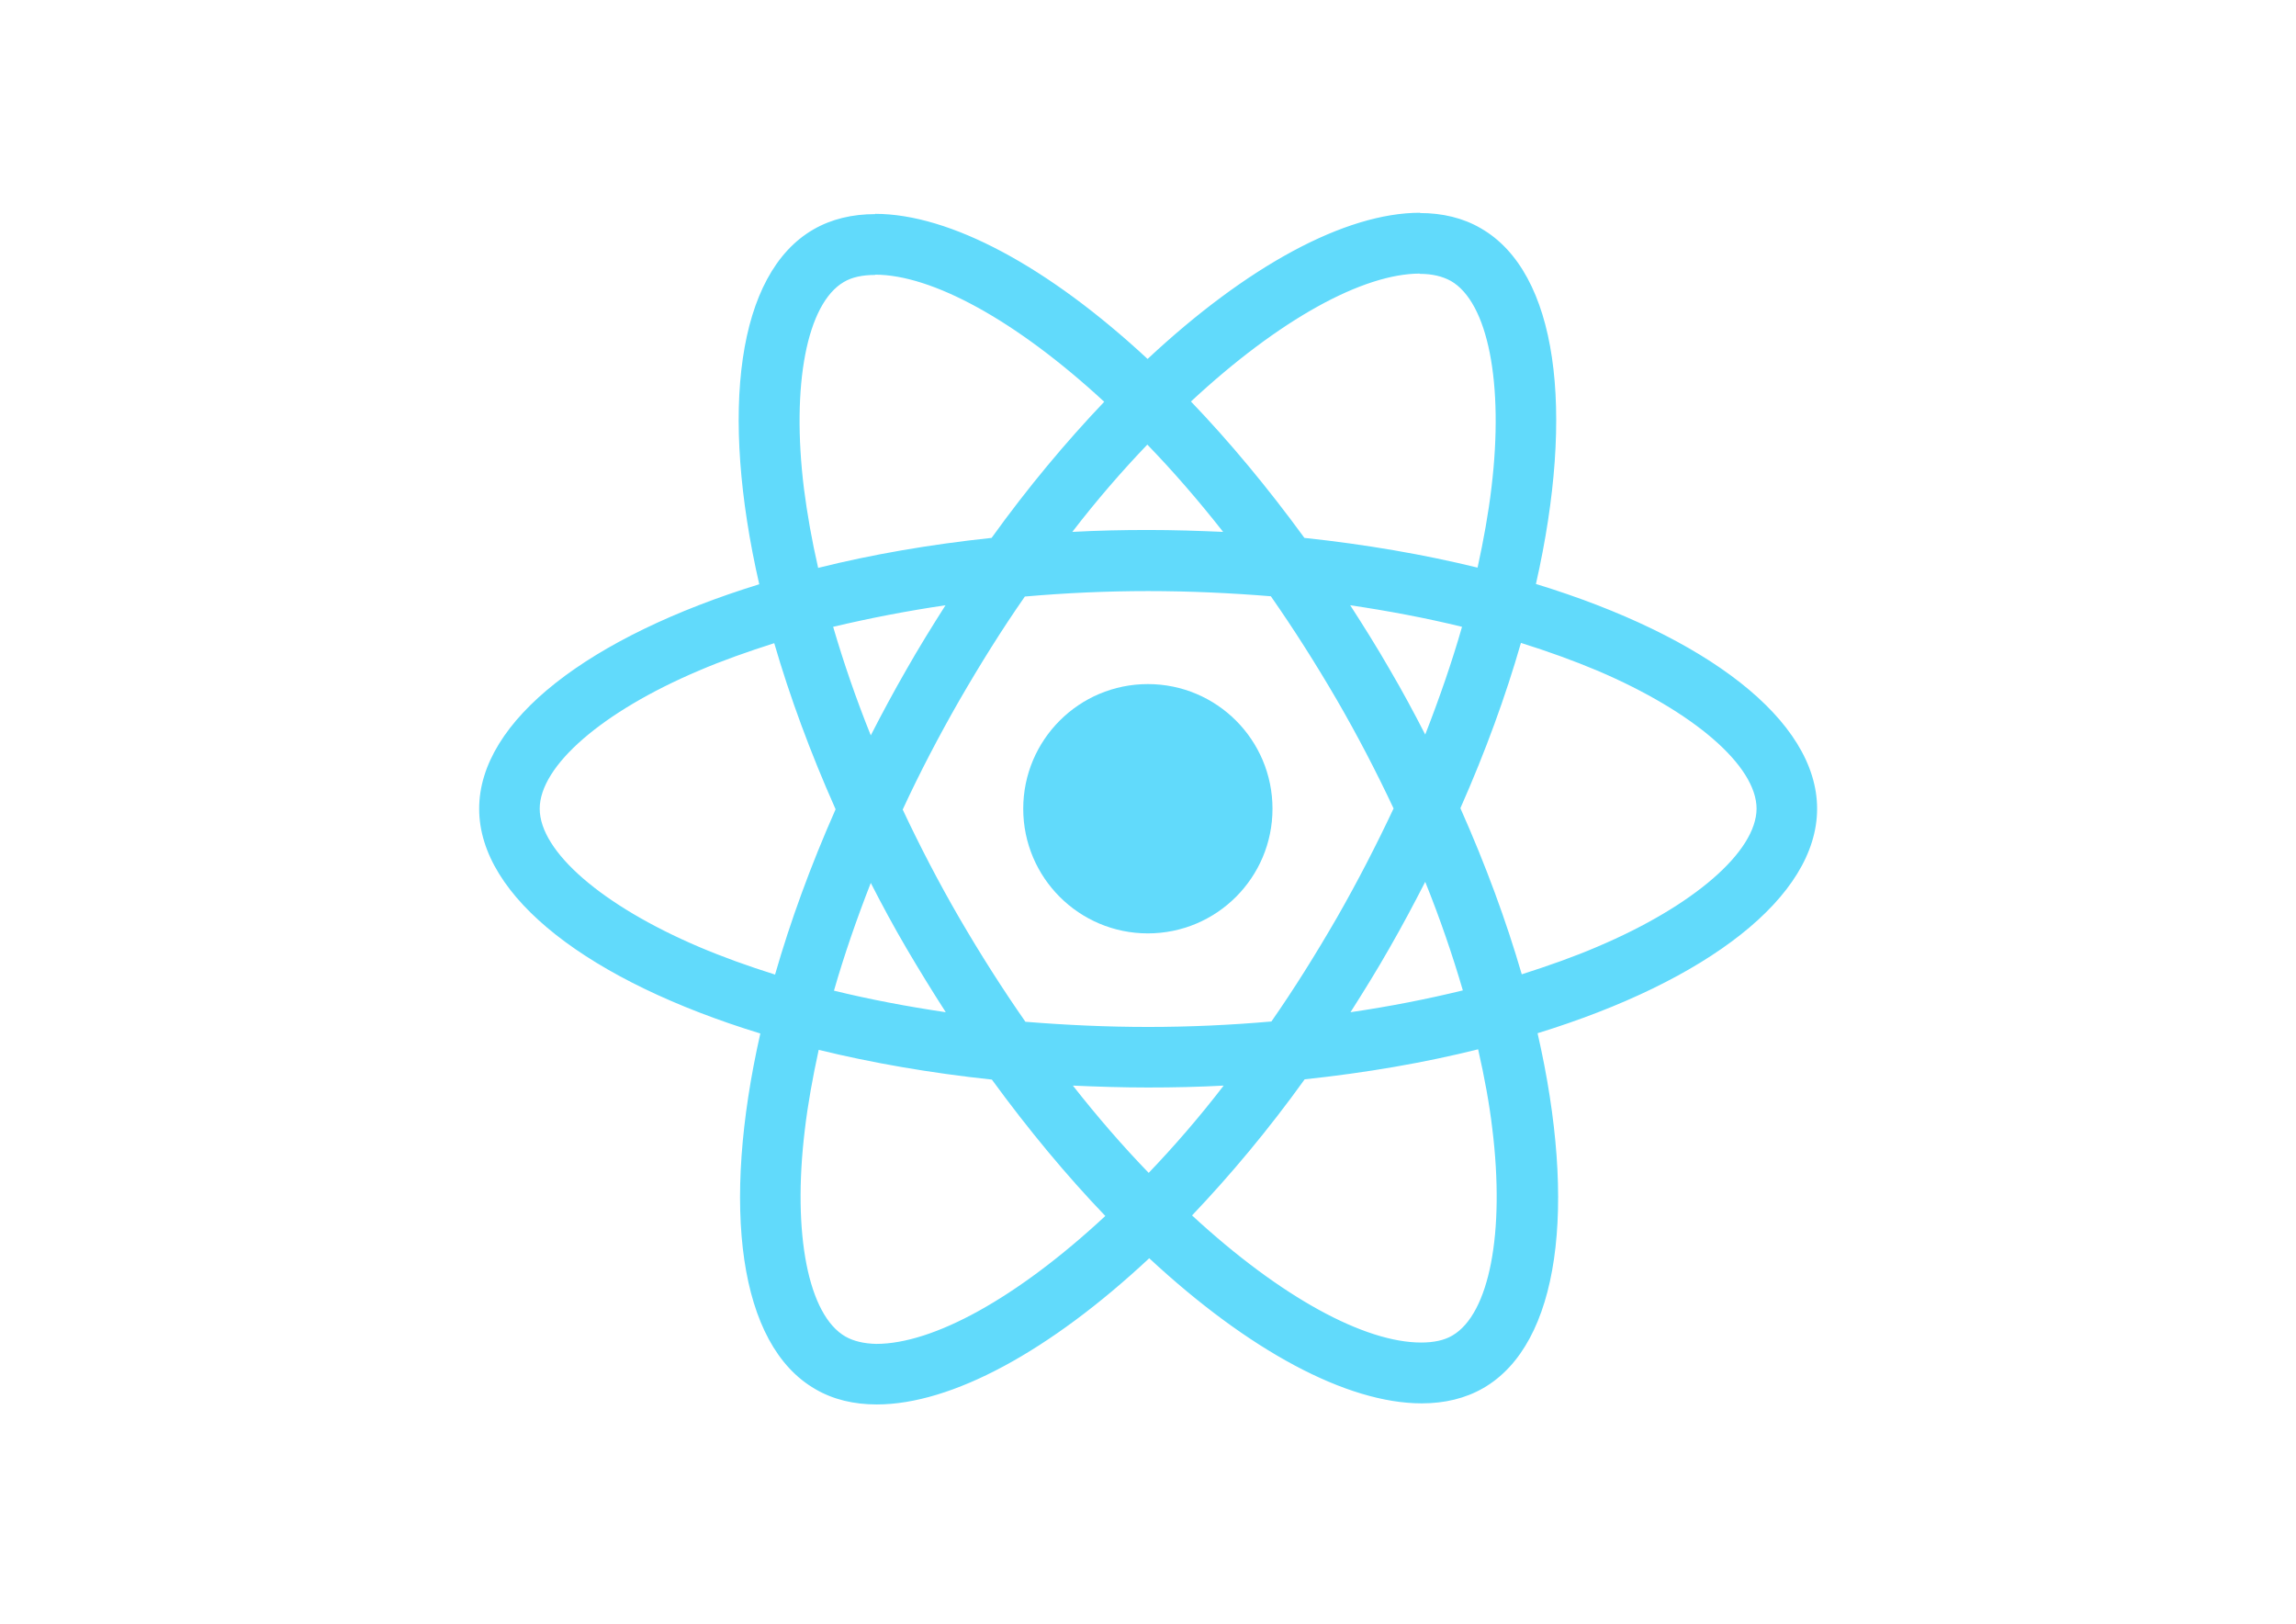
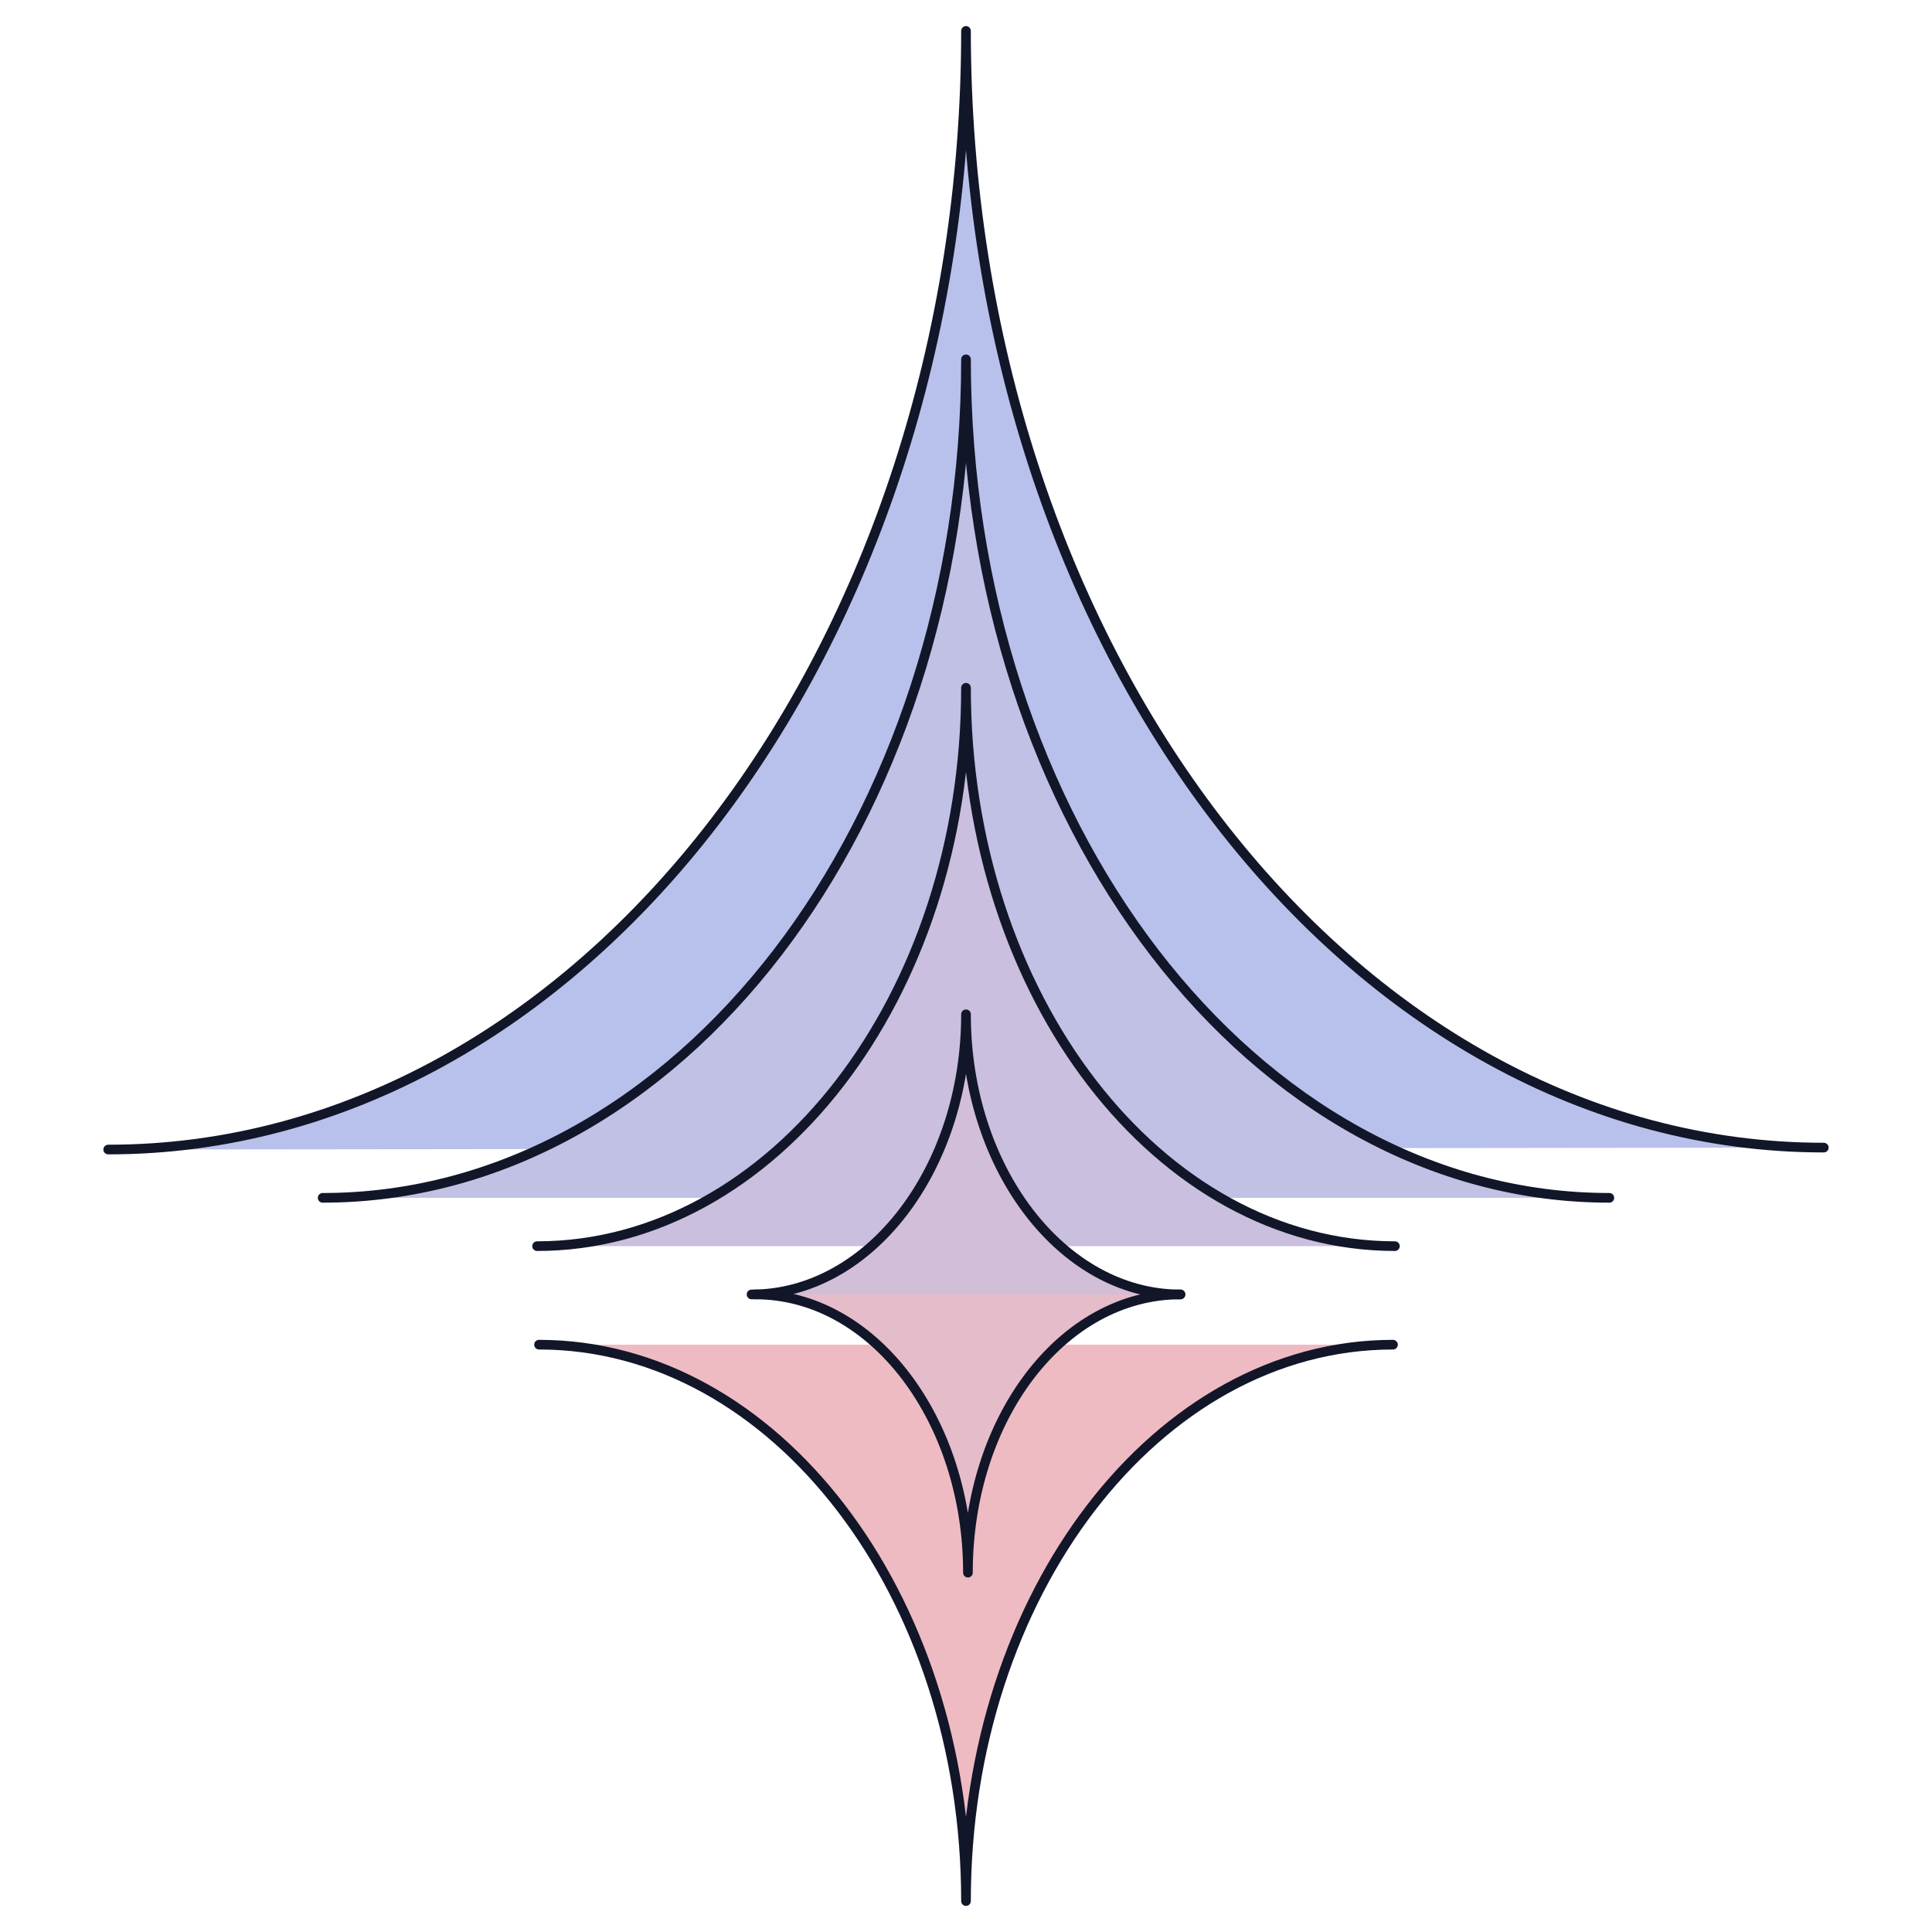
- <svg xmlns="http://www.w3.org/2000/svg" viewBox="0 0 841.9 595.3">
-   <g fill="#61DAFB">
-     <path d="M666.3 296.5c0-32.5-40.7-63.3-103.1-82.4 14.4-63.6 8-114.2-20.2-130.4-6.5-3.8-14.1-5.6-22.4-5.6v22.3c4.6 0 8.3.9 11.4 2.6 13.6 7.8 19.5 37.5 14.9 75.7-1.1 9.4-2.9 19.3-5.1 29.4-19.6-4.8-41-8.5-63.5-10.9-13.5-18.5-27.5-35.3-41.6-50 32.6-30.3 63.2-46.9 84-46.9V78c-27.5 0-63.5 19.6-99.9 53.6-36.4-33.8-72.4-53.2-99.9-53.2v22.3c20.7 0 51.4 16.5 84 46.6-14 14.7-28 31.4-41.3 49.9-22.6 2.4-44 6.1-63.6 11-2.3-10-4-19.7-5.2-29-4.7-38.2 1.1-67.9 14.6-75.8 3-1.8 6.9-2.6 11.5-2.6V78.5c-8.4 0-16 1.8-22.6 5.6-28.1 16.2-34.4 66.7-19.9 130.1-62.2 19.2-102.7 49.9-102.7 82.3 0 32.5 40.7 63.3 103.1 82.4-14.4 63.6-8 114.2 20.2 130.4 6.5 3.8 14.1 5.6 22.5 5.6 27.5 0 63.5-19.6 99.9-53.6 36.4 33.8 72.4 53.2 99.9 53.2 8.4 0 16-1.8 22.6-5.6 28.1-16.2 34.4-66.7 19.9-130.1 62-19.1 102.5-49.9 102.5-82.3zm-130.2-66.7c-3.7 12.9-8.3 26.2-13.5 39.5-4.1-8-8.4-16-13.1-24-4.6-8-9.5-15.8-14.4-23.4 14.2 2.1 27.9 4.7 41 7.9zm-45.8 106.5c-7.8 13.5-15.8 26.3-24.1 38.2-14.9 1.3-30 2-45.2 2-15.1 0-30.2-.7-45-1.9-8.3-11.9-16.4-24.6-24.2-38-7.6-13.1-14.5-26.4-20.8-39.8 6.2-13.4 13.2-26.8 20.7-39.9 7.8-13.5 15.8-26.3 24.1-38.2 14.9-1.3 30-2 45.2-2 15.1 0 30.2.7 45 1.9 8.3 11.9 16.4 24.6 24.2 38 7.6 13.1 14.5 26.4 20.8 39.8-6.3 13.4-13.2 26.8-20.7 39.9zm32.3-13c5.4 13.4 10 26.8 13.8 39.8-13.1 3.2-26.9 5.9-41.2 8 4.9-7.7 9.8-15.6 14.4-23.7 4.6-8 8.9-16.1 13-24.1zM421.2 430c-9.3-9.6-18.6-20.3-27.8-32 9 .4 18.2.7 27.5.7 9.4 0 18.7-.2 27.8-.7-9 11.7-18.3 22.4-27.5 32zm-74.4-58.9c-14.2-2.1-27.9-4.7-41-7.9 3.7-12.9 8.3-26.2 13.5-39.5 4.1 8 8.4 16 13.1 24 4.7 8 9.5 15.8 14.4 23.4zM420.7 163c9.3 9.6 18.6 20.3 27.8 32-9-.4-18.2-.7-27.5-.7-9.4 0-18.7.2-27.8.7 9-11.7 18.3-22.4 27.5-32zm-74 58.9c-4.9 7.7-9.8 15.6-14.4 23.7-4.6 8-8.9 16-13 24-5.4-13.4-10-26.8-13.8-39.8 13.1-3.1 26.9-5.8 41.2-7.9zm-90.5 125.2c-35.4-15.1-58.3-34.9-58.3-50.6 0-15.7 22.9-35.6 58.3-50.6 8.6-3.7 18-7 27.7-10.1 5.7 19.6 13.2 40 22.5 60.9-9.2 20.8-16.6 41.1-22.2 60.6-9.9-3.1-19.3-6.5-28-10.2zM310 490c-13.6-7.8-19.5-37.5-14.9-75.7 1.1-9.4 2.9-19.3 5.1-29.4 19.6 4.8 41 8.5 63.5 10.9 13.5 18.5 27.5 35.3 41.6 50-32.6 30.3-63.2 46.9-84 46.9-4.5-.1-8.3-1-11.3-2.7zm237.2-76.2c4.7 38.2-1.1 67.9-14.6 75.8-3 1.8-6.9 2.6-11.5 2.6-20.7 0-51.4-16.5-84-46.6 14-14.7 28-31.4 41.3-49.9 22.6-2.4 44-6.1 63.6-11 2.3 10.1 4.1 19.8 5.2 29.1zm38.5-66.7c-8.6 3.7-18 7-27.7 10.1-5.7-19.6-13.2-40-22.5-60.9 9.2-20.8 16.6-41.1 22.2-60.6 9.9 3.1 19.3 6.5 28.1 10.2 35.4 15.1 58.3 34.9 58.3 50.6-.1 15.7-23 35.6-58.4 50.6zM320.8 78.4z" />
-     <circle cx="420.9" cy="296.5" r="45.7" />
-     <path d="M520.5 78.1z" />
+ <svg xmlns="http://www.w3.org/2000/svg" version="1.1" id="Layer_1" x="0px" y="0px" viewBox="0 0 100 100" style="enable-background:new 0 0 100 100;" xml:space="preserve">
+   <style type="text/css">
+ 	.st0{fill:#B8C1EC;stroke:#121629;stroke-width:0.5;stroke-linecap:round;stroke-linejoin:round;stroke-miterlimit:10;}
+ 	.st1{fill:#C1C0E5;stroke:#121629;stroke-width:0.5;stroke-linecap:round;stroke-linejoin:round;stroke-miterlimit:10;}
+ 	.st2{fill:#CABFDE;stroke:#121629;stroke-width:0.5;stroke-linecap:round;stroke-linejoin:round;stroke-miterlimit:10;}
+ 	.st3{fill:#D3BED8;stroke:#121629;stroke-width:0.5;stroke-linecap:round;stroke-linejoin:round;stroke-miterlimit:10;}
+ 	.st4{fill:#DCBDD1;stroke:#121629;stroke-width:0.5;stroke-linecap:round;stroke-linejoin:round;stroke-miterlimit:10;}
+ 	.st5{fill:#EEBBC3;stroke:#121629;stroke-width:0.5;stroke-linecap:round;stroke-linejoin:round;stroke-miterlimit:10;}
+ 	.st6{fill:#E5BCCA;stroke:#121629;stroke-width:0.5;stroke-linecap:round;stroke-linejoin:round;stroke-miterlimit:10;}
+ </style>
+   <g>
+     <path class="st0" d="M5.6,59.5C30.1,59.5,50,33.6,50,1.6c0,31.9,19.9,57.8,44.4,57.8" />
+     <path class="st1" d="M16.7,62C35.1,62,50,42.6,50,18.6C50,42.6,64.9,62,83.3,62" />
+     <path class="st2" d="M27.8,64.5C40,64.5,50,51.6,50,35.6c0,16,10,28.9,22.2,28.9" />
+     <path class="st3" d="M38.9,67C45,67,50,60.5,50,52.5c0,8,5,14.5,11.1,14.5" />
+     <path class="st4" d="M50.1,69.6" />
+     <path class="st4" d="M49.9,69.6" />
+     <path class="st5" d="M72.1,69.6c-12.2,0-22.1,12.9-22.1,28.8c0-15.9-9.9-28.8-22.1-28.8" />
+     <path class="st6" d="M61.1,67c-6.1,0-11,6.4-11,14.4c0-7.9-4.9-14.4-11-14.4" />
  </g>
</svg>
